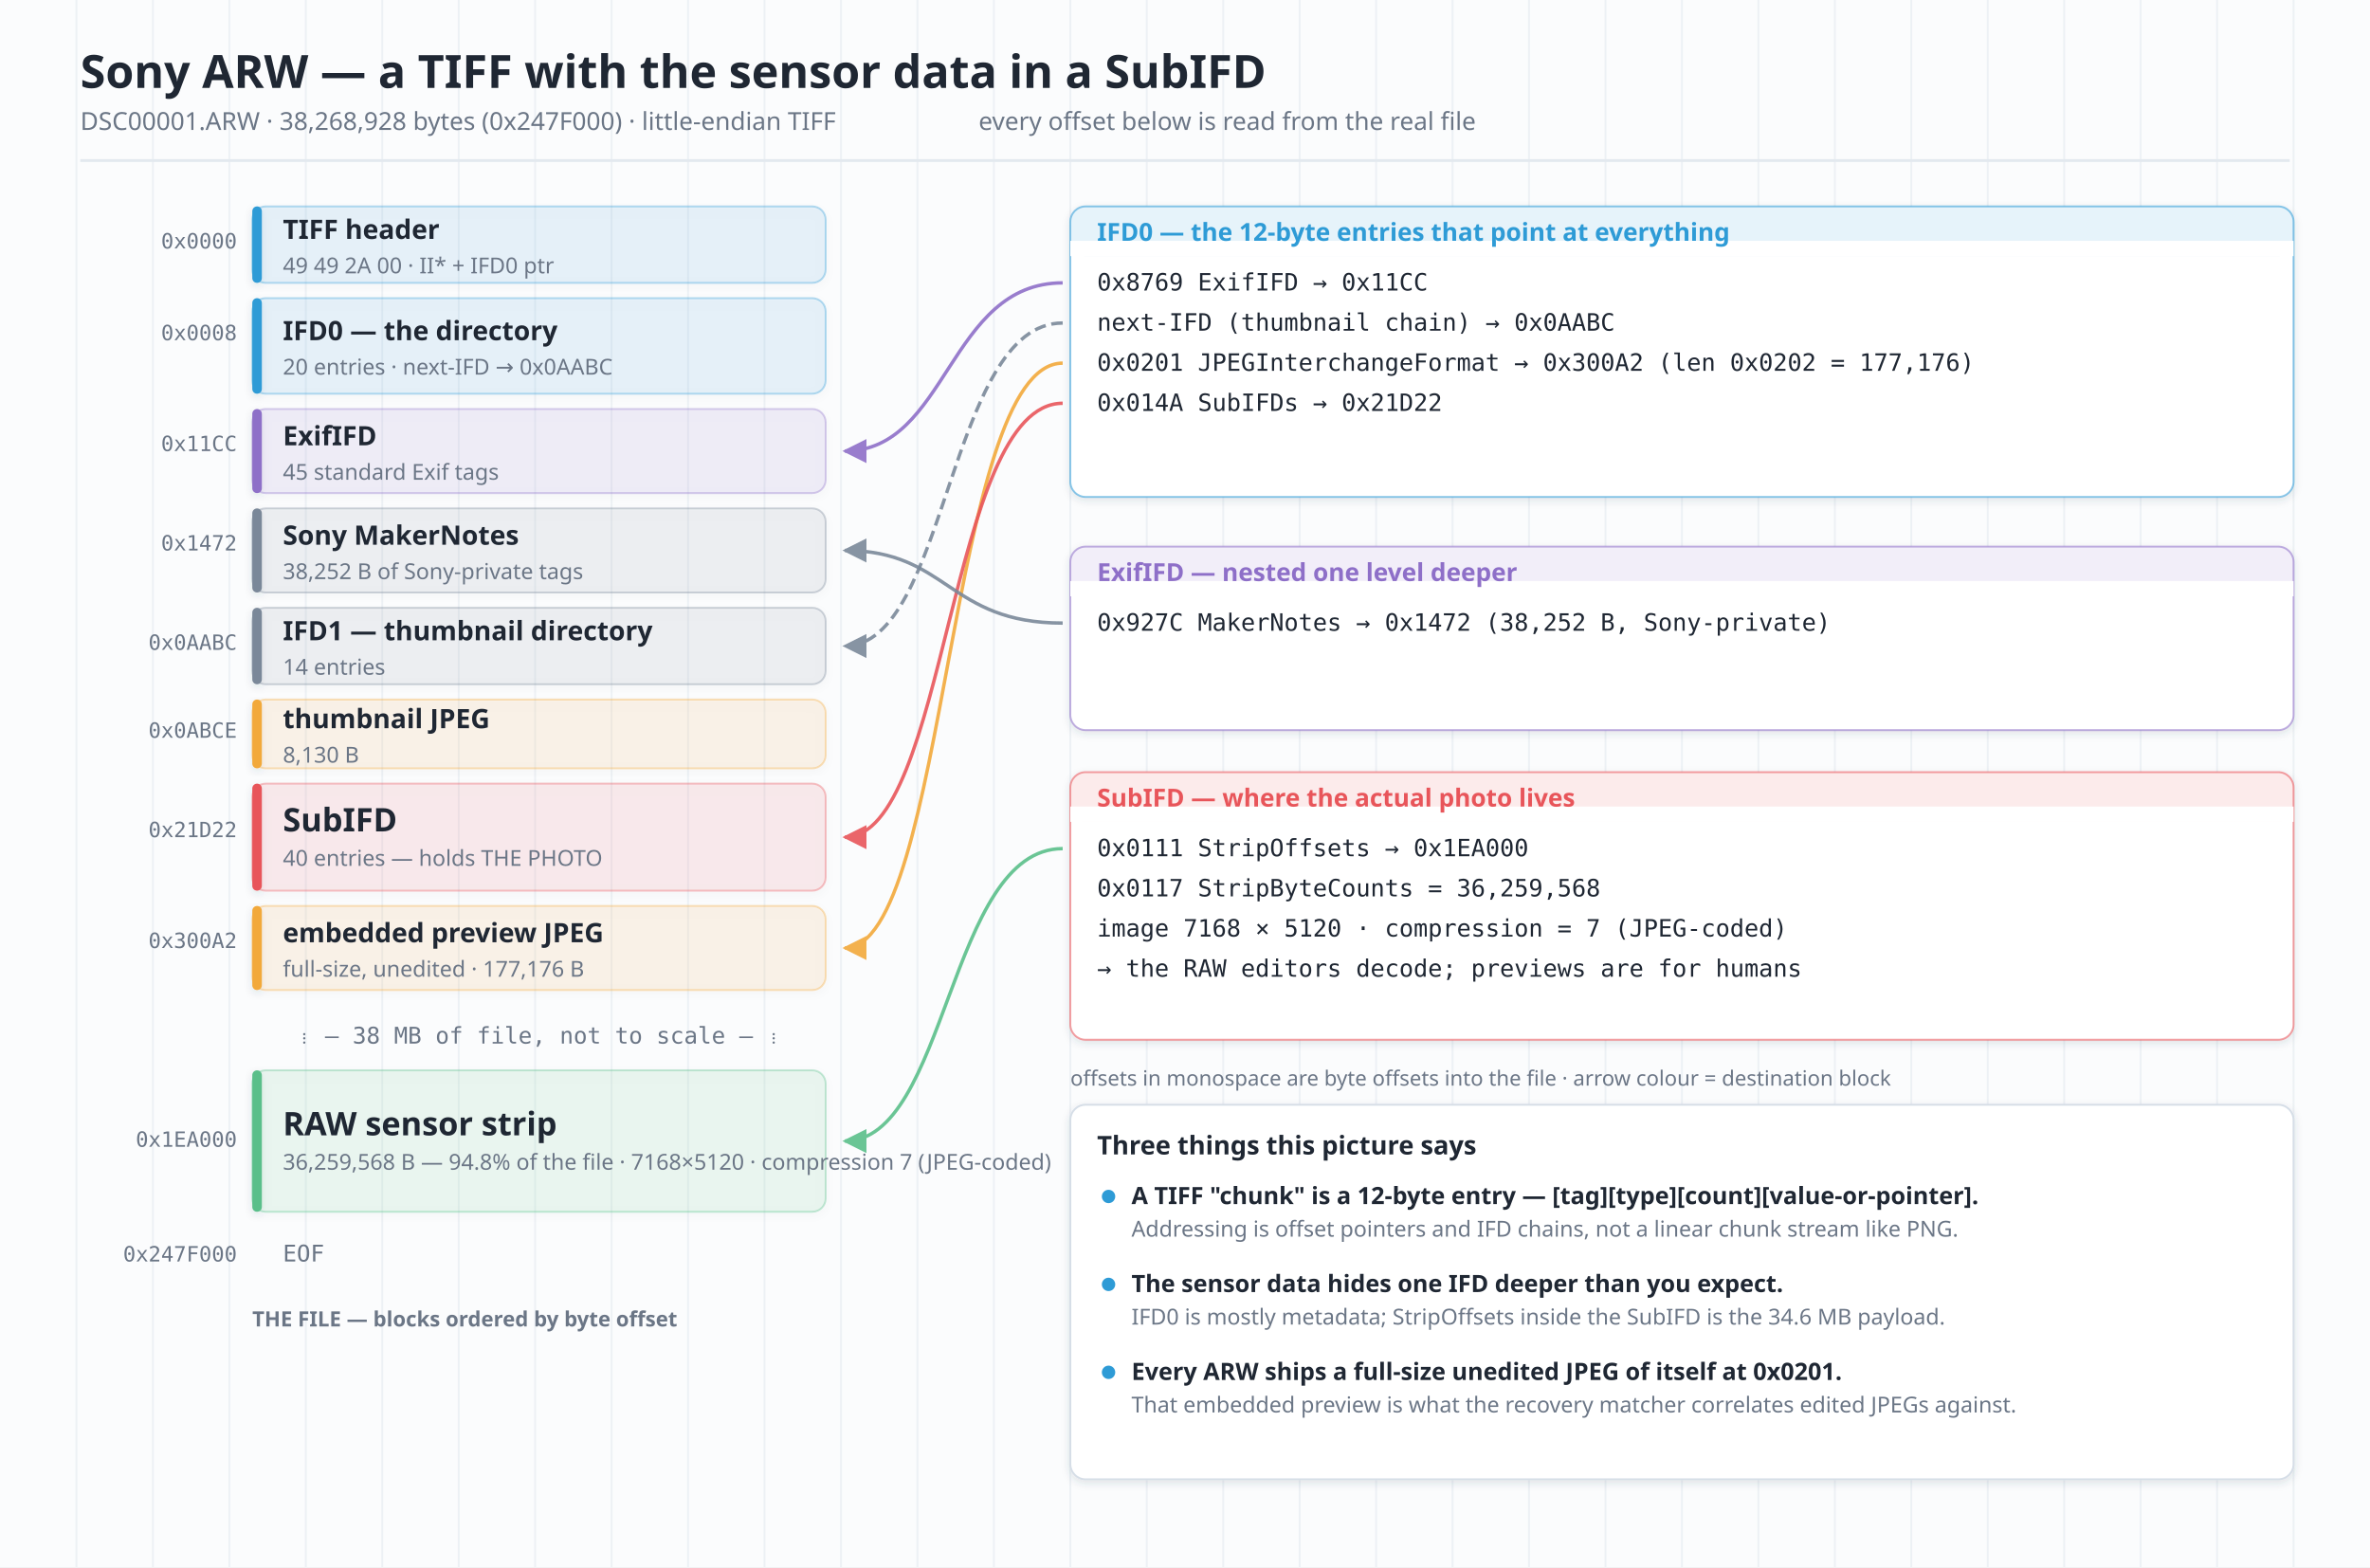
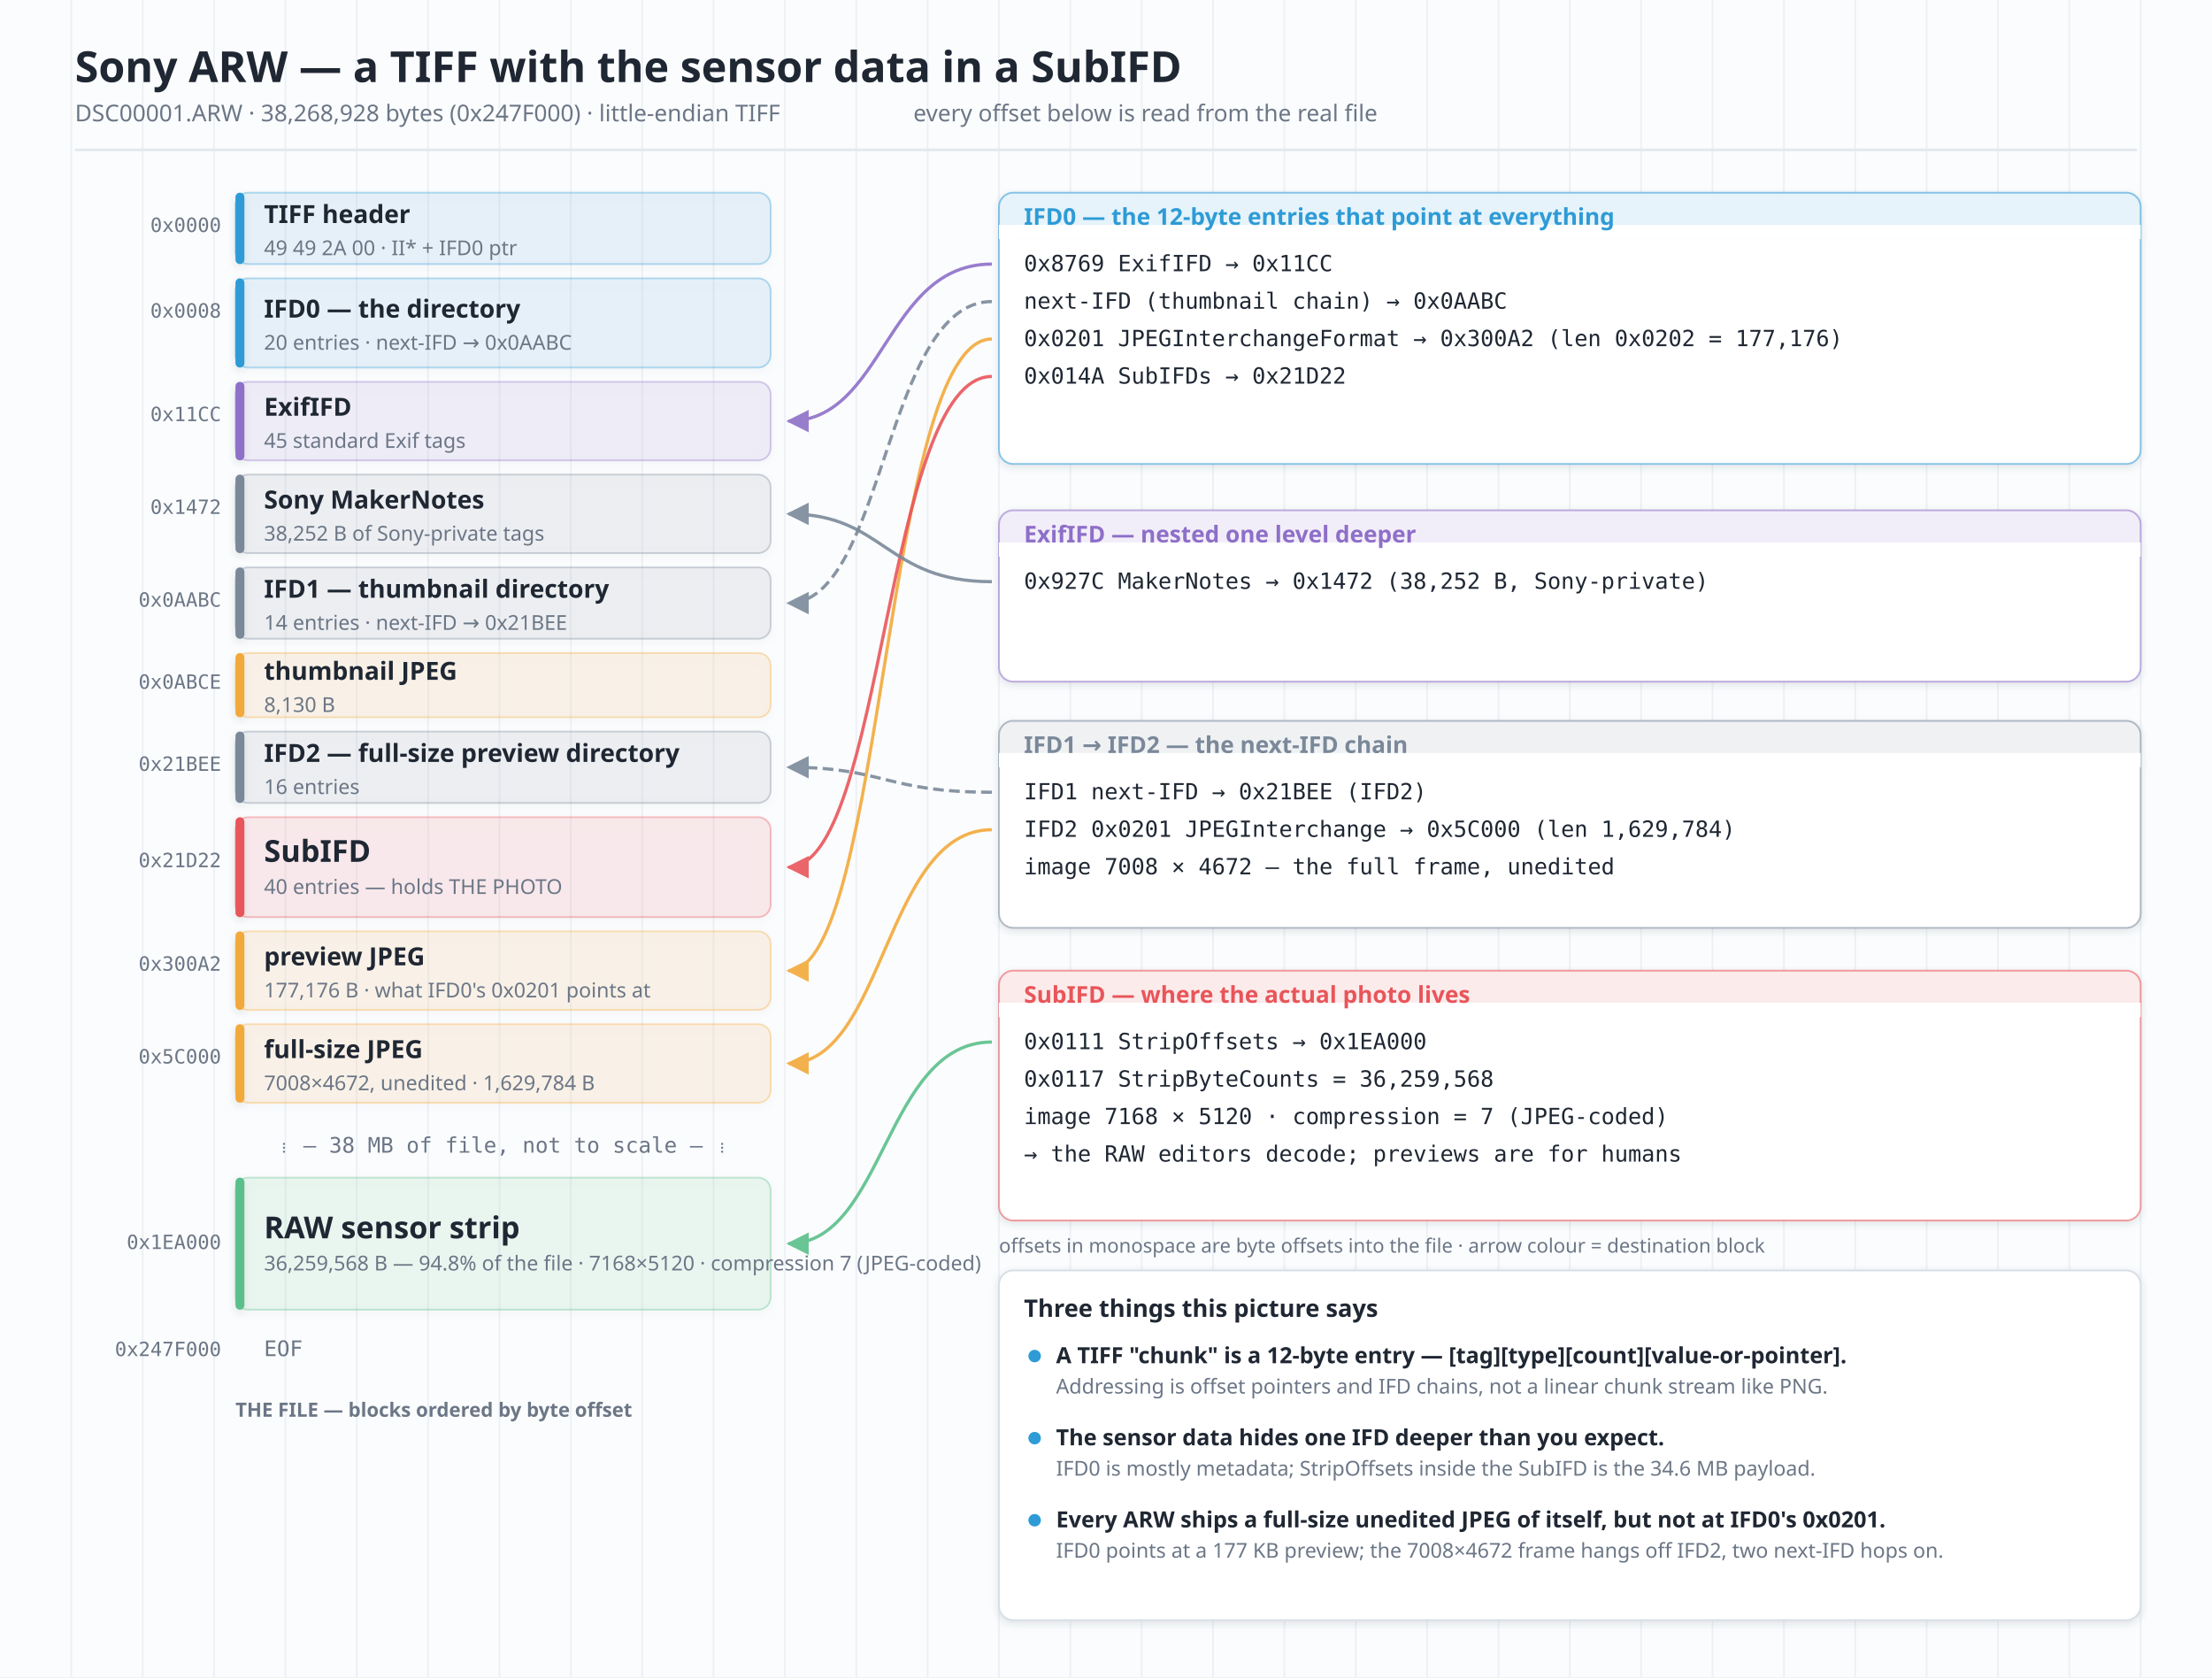
- <svg xmlns="http://www.w3.org/2000/svg" width="1240" height="820" viewBox="0 0 1240 820" font-family="'Segoe UI', 'PingFang TC', 'Microsoft JhengHei', sans-serif">
+ <svg xmlns="http://www.w3.org/2000/svg" width="1240" height="940" viewBox="0 0 1240 940" font-family="'Segoe UI', 'PingFang TC', 'Microsoft JhengHei', sans-serif">
  <defs>
    <marker id="arr-ifd0" viewBox="0 0 10 10" refX="9" refY="5" markerWidth="7" markerHeight="7" orient="auto-start-reverse">
      <path d="M0,0 L10,5 L0,10 z" fill="#2E9BD6" />
    </marker>
    <marker id="arr-exif" viewBox="0 0 10 10" refX="9" refY="5" markerWidth="7" markerHeight="7" orient="auto-start-reverse">
      <path d="M0,0 L10,5 L0,10 z" fill="#8E6FC8" />
    </marker>
    <marker id="arr-maker" viewBox="0 0 10 10" refX="9" refY="5" markerWidth="7" markerHeight="7" orient="auto-start-reverse">
      <path d="M0,0 L10,5 L0,10 z" fill="#7A8899" />
    </marker>
    <marker id="arr-ifd1" viewBox="0 0 10 10" refX="9" refY="5" markerWidth="7" markerHeight="7" orient="auto-start-reverse">
      <path d="M0,0 L10,5 L0,10 z" fill="#7A8899" />
    </marker>
    <marker id="arr-sub" viewBox="0 0 10 10" refX="9" refY="5" markerWidth="7" markerHeight="7" orient="auto-start-reverse">
      <path d="M0,0 L10,5 L0,10 z" fill="#E8555A" />
    </marker>
    <marker id="arr-jpeg" viewBox="0 0 10 10" refX="9" refY="5" markerWidth="7" markerHeight="7" orient="auto-start-reverse">
      <path d="M0,0 L10,5 L0,10 z" fill="#F2A93B" />
    </marker>
    <marker id="arr-strip" viewBox="0 0 10 10" refX="9" refY="5" markerWidth="7" markerHeight="7" orient="auto-start-reverse">
      <path d="M0,0 L10,5 L0,10 z" fill="#5ABF8A" />
    </marker>
    <filter id="sh" x="-8%" y="-8%" width="116%" height="120%">
      <feDropShadow dx="0" dy="1.5" stdDeviation="2" flood-color="#243B53" flood-opacity="0.14" />
    </filter>
  </defs>
-   <rect width="1240" height="820" fill="#FBFCFD" />
-   <line x1="40" y1="0" x2="40" y2="820" stroke="#EDF1F5" stroke-width="1" />
-   <line x1="80" y1="0" x2="80" y2="820" stroke="#EDF1F5" stroke-width="1" />
-   <line x1="120" y1="0" x2="120" y2="820" stroke="#EDF1F5" stroke-width="1" />
-   <line x1="160" y1="0" x2="160" y2="820" stroke="#EDF1F5" stroke-width="1" />
-   <line x1="200" y1="0" x2="200" y2="820" stroke="#EDF1F5" stroke-width="1" />
-   <line x1="240" y1="0" x2="240" y2="820" stroke="#EDF1F5" stroke-width="1" />
-   <line x1="280" y1="0" x2="280" y2="820" stroke="#EDF1F5" stroke-width="1" />
-   <line x1="320" y1="0" x2="320" y2="820" stroke="#EDF1F5" stroke-width="1" />
-   <line x1="360" y1="0" x2="360" y2="820" stroke="#EDF1F5" stroke-width="1" />
-   <line x1="400" y1="0" x2="400" y2="820" stroke="#EDF1F5" stroke-width="1" />
-   <line x1="440" y1="0" x2="440" y2="820" stroke="#EDF1F5" stroke-width="1" />
-   <line x1="480" y1="0" x2="480" y2="820" stroke="#EDF1F5" stroke-width="1" />
-   <line x1="520" y1="0" x2="520" y2="820" stroke="#EDF1F5" stroke-width="1" />
-   <line x1="560" y1="0" x2="560" y2="820" stroke="#EDF1F5" stroke-width="1" />
-   <line x1="600" y1="0" x2="600" y2="820" stroke="#EDF1F5" stroke-width="1" />
-   <line x1="640" y1="0" x2="640" y2="820" stroke="#EDF1F5" stroke-width="1" />
-   <line x1="680" y1="0" x2="680" y2="820" stroke="#EDF1F5" stroke-width="1" />
-   <line x1="720" y1="0" x2="720" y2="820" stroke="#EDF1F5" stroke-width="1" />
-   <line x1="760" y1="0" x2="760" y2="820" stroke="#EDF1F5" stroke-width="1" />
-   <line x1="800" y1="0" x2="800" y2="820" stroke="#EDF1F5" stroke-width="1" />
-   <line x1="840" y1="0" x2="840" y2="820" stroke="#EDF1F5" stroke-width="1" />
-   <line x1="880" y1="0" x2="880" y2="820" stroke="#EDF1F5" stroke-width="1" />
-   <line x1="920" y1="0" x2="920" y2="820" stroke="#EDF1F5" stroke-width="1" />
-   <line x1="960" y1="0" x2="960" y2="820" stroke="#EDF1F5" stroke-width="1" />
-   <line x1="1000" y1="0" x2="1000" y2="820" stroke="#EDF1F5" stroke-width="1" />
-   <line x1="1040" y1="0" x2="1040" y2="820" stroke="#EDF1F5" stroke-width="1" />
-   <line x1="1080" y1="0" x2="1080" y2="820" stroke="#EDF1F5" stroke-width="1" />
-   <line x1="1120" y1="0" x2="1120" y2="820" stroke="#EDF1F5" stroke-width="1" />
-   <line x1="1160" y1="0" x2="1160" y2="820" stroke="#EDF1F5" stroke-width="1" />
-   <line x1="1200" y1="0" x2="1200" y2="820" stroke="#EDF1F5" stroke-width="1" />
+   <rect width="1240" height="940" fill="#FBFCFD" />
+   <line x1="40" y1="0" x2="40" y2="940" stroke="#EDF1F5" stroke-width="1" />
+   <line x1="80" y1="0" x2="80" y2="940" stroke="#EDF1F5" stroke-width="1" />
+   <line x1="120" y1="0" x2="120" y2="940" stroke="#EDF1F5" stroke-width="1" />
+   <line x1="160" y1="0" x2="160" y2="940" stroke="#EDF1F5" stroke-width="1" />
+   <line x1="200" y1="0" x2="200" y2="940" stroke="#EDF1F5" stroke-width="1" />
+   <line x1="240" y1="0" x2="240" y2="940" stroke="#EDF1F5" stroke-width="1" />
+   <line x1="280" y1="0" x2="280" y2="940" stroke="#EDF1F5" stroke-width="1" />
+   <line x1="320" y1="0" x2="320" y2="940" stroke="#EDF1F5" stroke-width="1" />
+   <line x1="360" y1="0" x2="360" y2="940" stroke="#EDF1F5" stroke-width="1" />
+   <line x1="400" y1="0" x2="400" y2="940" stroke="#EDF1F5" stroke-width="1" />
+   <line x1="440" y1="0" x2="440" y2="940" stroke="#EDF1F5" stroke-width="1" />
+   <line x1="480" y1="0" x2="480" y2="940" stroke="#EDF1F5" stroke-width="1" />
+   <line x1="520" y1="0" x2="520" y2="940" stroke="#EDF1F5" stroke-width="1" />
+   <line x1="560" y1="0" x2="560" y2="940" stroke="#EDF1F5" stroke-width="1" />
+   <line x1="600" y1="0" x2="600" y2="940" stroke="#EDF1F5" stroke-width="1" />
+   <line x1="640" y1="0" x2="640" y2="940" stroke="#EDF1F5" stroke-width="1" />
+   <line x1="680" y1="0" x2="680" y2="940" stroke="#EDF1F5" stroke-width="1" />
+   <line x1="720" y1="0" x2="720" y2="940" stroke="#EDF1F5" stroke-width="1" />
+   <line x1="760" y1="0" x2="760" y2="940" stroke="#EDF1F5" stroke-width="1" />
+   <line x1="800" y1="0" x2="800" y2="940" stroke="#EDF1F5" stroke-width="1" />
+   <line x1="840" y1="0" x2="840" y2="940" stroke="#EDF1F5" stroke-width="1" />
+   <line x1="880" y1="0" x2="880" y2="940" stroke="#EDF1F5" stroke-width="1" />
+   <line x1="920" y1="0" x2="920" y2="940" stroke="#EDF1F5" stroke-width="1" />
+   <line x1="960" y1="0" x2="960" y2="940" stroke="#EDF1F5" stroke-width="1" />
+   <line x1="1000" y1="0" x2="1000" y2="940" stroke="#EDF1F5" stroke-width="1" />
+   <line x1="1040" y1="0" x2="1040" y2="940" stroke="#EDF1F5" stroke-width="1" />
+   <line x1="1080" y1="0" x2="1080" y2="940" stroke="#EDF1F5" stroke-width="1" />
+   <line x1="1120" y1="0" x2="1120" y2="940" stroke="#EDF1F5" stroke-width="1" />
+   <line x1="1160" y1="0" x2="1160" y2="940" stroke="#EDF1F5" stroke-width="1" />
+   <line x1="1200" y1="0" x2="1200" y2="940" stroke="#EDF1F5" stroke-width="1" />
  <text x="42" y="46" font-size="24" font-weight="700" fill="#1F2733">Sony ARW — a TIFF with the sensor data in a SubIFD</text>
  <text x="42" y="68" font-size="13" fill="#6B7686">DSC00001.ARW · 38,268,928 bytes (0x247F000) · little-endian TIFF</text>
  <text x="512" y="68" font-size="13" fill="#6B7686">every offset below is read from the real file</text>
  <line x1="42" y1="84" x2="1198" y2="84" stroke="#E3E9EF" stroke-width="1.5" />
  <text x="124" y="130" font-size="11" font-family="Consolas, 'Cascadia Mono', Menlo, monospace" fill="#6B7686" text-anchor="end">0x0000</text>
  <g filter="url(#sh)">
    <rect x="132" y="108" width="300" height="40" rx="7" fill="#2E9BD6" fill-opacity="0.10" stroke="#2E9BD6" stroke-opacity="0.35" />
    <rect x="132" y="108" width="5" height="40" rx="2.5" fill="#2E9BD6" />
  </g>
  <text x="148" y="125" font-size="14" font-weight="600" fill="#1F2733">TIFF header</text>
  <text x="148" y="143" font-size="11.5" fill="#6B7686">49 49 2A 00 · II* + IFD0 ptr</text>
  <text x="124" y="178" font-size="11" font-family="Consolas, 'Cascadia Mono', Menlo, monospace" fill="#6B7686" text-anchor="end">0x0008</text>
  <g filter="url(#sh)">
    <rect x="132" y="156" width="300" height="50" rx="7" fill="#2E9BD6" fill-opacity="0.10" stroke="#2E9BD6" stroke-opacity="0.35" />
    <rect x="132" y="156" width="5" height="50" rx="2.5" fill="#2E9BD6" />
  </g>
  <text x="148" y="178" font-size="14" font-weight="600" fill="#1F2733">IFD0 — the directory</text>
  <text x="148" y="196" font-size="11.5" fill="#6B7686">20 entries · next-IFD → 0x0AABC</text>
  <text x="124" y="236" font-size="11" font-family="Consolas, 'Cascadia Mono', Menlo, monospace" fill="#6B7686" text-anchor="end">0x11CC</text>
  <g filter="url(#sh)">
    <rect x="132" y="214" width="300" height="44" rx="7" fill="#8E6FC8" fill-opacity="0.10" stroke="#8E6FC8" stroke-opacity="0.35" />
    <rect x="132" y="214" width="5" height="44" rx="2.5" fill="#8E6FC8" />
  </g>
  <text x="148" y="233" font-size="14" font-weight="600" fill="#1F2733">ExifIFD</text>
  <text x="148" y="251" font-size="11.5" fill="#6B7686">45 standard Exif tags</text>
  <text x="124" y="288" font-size="11" font-family="Consolas, 'Cascadia Mono', Menlo, monospace" fill="#6B7686" text-anchor="end">0x1472</text>
  <g filter="url(#sh)">
    <rect x="132" y="266" width="300" height="44" rx="7" fill="#7A8899" fill-opacity="0.10" stroke="#7A8899" stroke-opacity="0.35" />
    <rect x="132" y="266" width="5" height="44" rx="2.5" fill="#7A8899" />
  </g>
  <text x="148" y="285" font-size="14" font-weight="600" fill="#1F2733">Sony MakerNotes</text>
  <text x="148" y="303" font-size="11.5" fill="#6B7686">38,252 B of Sony-private tags</text>
  <text x="124" y="340" font-size="11" font-family="Consolas, 'Cascadia Mono', Menlo, monospace" fill="#6B7686" text-anchor="end">0x0AABC</text>
  <g filter="url(#sh)">
    <rect x="132" y="318" width="300" height="40" rx="7" fill="#7A8899" fill-opacity="0.10" stroke="#7A8899" stroke-opacity="0.35" />
    <rect x="132" y="318" width="5" height="40" rx="2.5" fill="#7A8899" />
  </g>
  <text x="148" y="335" font-size="14" font-weight="600" fill="#1F2733">IFD1 — thumbnail directory</text>
-   <text x="148" y="353" font-size="11.5" fill="#6B7686">14 entries</text>
+   <text x="148" y="353" font-size="11.5" fill="#6B7686">14 entries · next-IFD → 0x21BEE</text>
  <text x="124" y="386" font-size="11" font-family="Consolas, 'Cascadia Mono', Menlo, monospace" fill="#6B7686" text-anchor="end">0x0ABCE</text>
  <g filter="url(#sh)">
    <rect x="132" y="366" width="300" height="36" rx="7" fill="#F2A93B" fill-opacity="0.10" stroke="#F2A93B" stroke-opacity="0.35" />
    <rect x="132" y="366" width="5" height="36" rx="2.5" fill="#F2A93B" />
  </g>
  <text x="148" y="381" font-size="14" font-weight="600" fill="#1F2733">thumbnail JPEG</text>
  <text x="148" y="399" font-size="11.5" fill="#6B7686">8,130 B</text>
-   <text x="124" y="438" font-size="11" font-family="Consolas, 'Cascadia Mono', Menlo, monospace" fill="#6B7686" text-anchor="end">0x21D22</text>
-   <g filter="url(#sh)">
-     <rect x="132" y="410" width="300" height="56" rx="7" fill="#E8555A" fill-opacity="0.10" stroke="#E8555A" stroke-opacity="0.35" />
-     <rect x="132" y="410" width="5" height="56" rx="2.5" fill="#E8555A" />
-   </g>
-   <text x="148" y="435" font-size="17" font-weight="700" fill="#1F2733">SubIFD</text>
-   <text x="148" y="453" font-size="11.5" fill="#6B7686">40 entries — holds THE PHOTO</text>
-   <text x="124" y="496" font-size="11" font-family="Consolas, 'Cascadia Mono', Menlo, monospace" fill="#6B7686" text-anchor="end">0x300A2</text>
-   <g filter="url(#sh)">
-     <rect x="132" y="474" width="300" height="44" rx="7" fill="#F2A93B" fill-opacity="0.10" stroke="#F2A93B" stroke-opacity="0.35" />
-     <rect x="132" y="474" width="5" height="44" rx="2.5" fill="#F2A93B" />
-   </g>
-   <text x="148" y="493" font-size="14" font-weight="600" fill="#1F2733">embedded preview JPEG</text>
-   <text x="148" y="511" font-size="11.5" fill="#6B7686">full-size, unedited · 177,176 B</text>
-   <text x="282" y="546" font-size="12" fill="#6B7686" text-anchor="middle" font-family="Consolas, 'Cascadia Mono', Menlo, monospace">⋮  — 38 MB of file, not to scale —  ⋮</text>
-   <text x="124" y="600" font-size="11" font-family="Consolas, 'Cascadia Mono', Menlo, monospace" fill="#6B7686" text-anchor="end">0x1EA000</text>
-   <g filter="url(#sh)">
-     <rect x="132" y="560" width="300" height="74" rx="7" fill="#5ABF8A" fill-opacity="0.10" stroke="#5ABF8A" stroke-opacity="0.35" />
-     <rect x="132" y="560" width="5" height="74" rx="2.5" fill="#5ABF8A" />
-   </g>
-   <text x="148" y="594" font-size="17" font-weight="700" fill="#1F2733">RAW sensor strip</text>
-   <text x="148" y="612" font-size="11.5" fill="#6B7686">36,259,568 B — 94.8% of the file · 7168×5120 · compression 7 (JPEG-coded)</text>
-   <text x="124" y="660" font-size="11" font-family="Consolas, 'Cascadia Mono', Menlo, monospace" fill="#6B7686" text-anchor="end">0x247F000</text>
-   <text x="148" y="660" font-size="12" fill="#6B7686" font-family="Consolas, 'Cascadia Mono', Menlo, monospace">EOF</text>
-   <text x="132" y="694" font-size="11" fill="#6B7686" font-weight="600">THE FILE — blocks ordered by byte offset</text>
+   <text x="124" y="432" font-size="11" font-family="Consolas, 'Cascadia Mono', Menlo, monospace" fill="#6B7686" text-anchor="end">0x21BEE</text>
+   <g filter="url(#sh)">
+     <rect x="132" y="410" width="300" height="40" rx="7" fill="#7A8899" fill-opacity="0.10" stroke="#7A8899" stroke-opacity="0.35" />
+     <rect x="132" y="410" width="5" height="40" rx="2.5" fill="#7A8899" />
+   </g>
+   <text x="148" y="427" font-size="14" font-weight="600" fill="#1F2733">IFD2 — full-size preview directory</text>
+   <text x="148" y="445" font-size="11.5" fill="#6B7686">16 entries</text>
+   <text x="124" y="486" font-size="11" font-family="Consolas, 'Cascadia Mono', Menlo, monospace" fill="#6B7686" text-anchor="end">0x21D22</text>
+   <g filter="url(#sh)">
+     <rect x="132" y="458" width="300" height="56" rx="7" fill="#E8555A" fill-opacity="0.10" stroke="#E8555A" stroke-opacity="0.35" />
+     <rect x="132" y="458" width="5" height="56" rx="2.5" fill="#E8555A" />
+   </g>
+   <text x="148" y="483" font-size="17" font-weight="700" fill="#1F2733">SubIFD</text>
+   <text x="148" y="501" font-size="11.5" fill="#6B7686">40 entries — holds THE PHOTO</text>
+   <text x="124" y="544" font-size="11" font-family="Consolas, 'Cascadia Mono', Menlo, monospace" fill="#6B7686" text-anchor="end">0x300A2</text>
+   <g filter="url(#sh)">
+     <rect x="132" y="522" width="300" height="44" rx="7" fill="#F2A93B" fill-opacity="0.10" stroke="#F2A93B" stroke-opacity="0.35" />
+     <rect x="132" y="522" width="5" height="44" rx="2.5" fill="#F2A93B" />
+   </g>
+   <text x="148" y="541" font-size="14" font-weight="600" fill="#1F2733">preview JPEG</text>
+   <text x="148" y="559" font-size="11.5" fill="#6B7686">177,176 B · what IFD0's 0x0201 points at</text>
+   <text x="124" y="596" font-size="11" font-family="Consolas, 'Cascadia Mono', Menlo, monospace" fill="#6B7686" text-anchor="end">0x5C000</text>
+   <g filter="url(#sh)">
+     <rect x="132" y="574" width="300" height="44" rx="7" fill="#F2A93B" fill-opacity="0.10" stroke="#F2A93B" stroke-opacity="0.35" />
+     <rect x="132" y="574" width="5" height="44" rx="2.5" fill="#F2A93B" />
+   </g>
+   <text x="148" y="593" font-size="14" font-weight="600" fill="#1F2733">full-size JPEG</text>
+   <text x="148" y="611" font-size="11.5" fill="#6B7686">7008×4672, unedited · 1,629,784 B</text>
+   <text x="282" y="646" font-size="12" fill="#6B7686" text-anchor="middle" font-family="Consolas, 'Cascadia Mono', Menlo, monospace">⋮  — 38 MB of file, not to scale —  ⋮</text>
+   <text x="124" y="700" font-size="11" font-family="Consolas, 'Cascadia Mono', Menlo, monospace" fill="#6B7686" text-anchor="end">0x1EA000</text>
+   <g filter="url(#sh)">
+     <rect x="132" y="660" width="300" height="74" rx="7" fill="#5ABF8A" fill-opacity="0.10" stroke="#5ABF8A" stroke-opacity="0.35" />
+     <rect x="132" y="660" width="5" height="74" rx="2.5" fill="#5ABF8A" />
+   </g>
+   <text x="148" y="694" font-size="17" font-weight="700" fill="#1F2733">RAW sensor strip</text>
+   <text x="148" y="712" font-size="11.5" fill="#6B7686">36,259,568 B — 94.8% of the file · 7168×5120 · compression 7 (JPEG-coded)</text>
+   <text x="124" y="760" font-size="11" font-family="Consolas, 'Cascadia Mono', Menlo, monospace" fill="#6B7686" text-anchor="end">0x247F000</text>
+   <text x="148" y="760" font-size="12" fill="#6B7686" font-family="Consolas, 'Cascadia Mono', Menlo, monospace">EOF</text>
+   <text x="132" y="794" font-size="11" fill="#6B7686" font-weight="600">THE FILE — blocks ordered by byte offset</text>
  <g filter="url(#sh)">
    <rect x="560" y="108" width="640" height="152" rx="8" fill="white" stroke="#2E9BD6" stroke-opacity="0.55" />
    <rect x="560" y="108" width="640" height="26" rx="8" fill="#2E9BD6" fill-opacity="0.12" />
    <rect x="560" y="126" width="640" height="8" fill="white" />
  </g>
  <text x="574" y="126" font-size="13" font-weight="700" fill="#2E9BD6">IFD0 — the 12-byte entries that point at everything</text>
  <text x="574" y="152" font-size="12.5" fill="#1F2733" font-family="Consolas, 'Cascadia Mono', Menlo, monospace">0x8769  ExifIFD                → 0x11CC</text>
  <text x="574" y="173" font-size="12.5" fill="#1F2733" font-family="Consolas, 'Cascadia Mono', Menlo, monospace">next-IFD  (thumbnail chain)    → 0x0AABC</text>
  <text x="574" y="194" font-size="12.5" fill="#1F2733" font-family="Consolas, 'Cascadia Mono', Menlo, monospace">0x0201  JPEGInterchangeFormat  → 0x300A2   (len 0x0202 = 177,176)</text>
  <text x="574" y="215" font-size="12.5" fill="#1F2733" font-family="Consolas, 'Cascadia Mono', Menlo, monospace">0x014A  SubIFDs                → 0x21D22</text>
  <g filter="url(#sh)">
    <rect x="560" y="286" width="640" height="96" rx="8" fill="white" stroke="#8E6FC8" stroke-opacity="0.55" />
    <rect x="560" y="286" width="640" height="26" rx="8" fill="#8E6FC8" fill-opacity="0.12" />
    <rect x="560" y="304" width="640" height="8" fill="white" />
  </g>
  <text x="574" y="304" font-size="13" font-weight="700" fill="#8E6FC8">ExifIFD — nested one level deeper</text>
  <text x="574" y="330" font-size="12.5" fill="#1F2733" font-family="Consolas, 'Cascadia Mono', Menlo, monospace">0x927C  MakerNotes  → 0x1472   (38,252 B, Sony-private)</text>
  <g filter="url(#sh)">
-     <rect x="560" y="404" width="640" height="140" rx="8" fill="white" stroke="#E8555A" stroke-opacity="0.55" />
-     <rect x="560" y="404" width="640" height="26" rx="8" fill="#E8555A" fill-opacity="0.12" />
+     <rect x="560" y="404" width="640" height="116" rx="8" fill="white" stroke="#7A8899" stroke-opacity="0.55" />
+     <rect x="560" y="404" width="640" height="26" rx="8" fill="#7A8899" fill-opacity="0.12" />
    <rect x="560" y="422" width="640" height="8" fill="white" />
  </g>
-   <text x="574" y="422" font-size="13" font-weight="700" fill="#E8555A">SubIFD — where the actual photo lives</text>
-   <text x="574" y="448" font-size="12.5" fill="#1F2733" font-family="Consolas, 'Cascadia Mono', Menlo, monospace">0x0111  StripOffsets          → 0x1EA000</text>
-   <text x="574" y="469" font-size="12.5" fill="#1F2733" font-family="Consolas, 'Cascadia Mono', Menlo, monospace">0x0117  StripByteCounts       = 36,259,568</text>
-   <text x="574" y="490" font-size="12.5" fill="#1F2733" font-family="Consolas, 'Cascadia Mono', Menlo, monospace">image 7168 × 5120 · compression = 7 (JPEG-coded)</text>
-   <text x="574" y="511" font-size="12.5" fill="#1F2733" font-family="Consolas, 'Cascadia Mono', Menlo, monospace">→ the RAW editors decode; previews are for humans</text>
-   <g filter="url(#sh)">
-     <rect x="560" y="578" width="640" height="196" rx="8" fill="white" stroke="#D6DEE7" />
-   </g>
-   <text x="574" y="604" font-size="13.5" font-weight="700" fill="#1F2733">Three things this picture says</text>
-   <circle cx="580" cy="626" r="3.5" fill="#2E9BD6" />
-   <text x="592" y="630" font-size="12.5" font-weight="600" fill="#1F2733">A TIFF "chunk" is a 12-byte entry — [tag][type][count][value-or-pointer].</text>
-   <text x="592" y="647" font-size="11.5" fill="#6B7686">Addressing is offset pointers and IFD chains, not a linear chunk stream like PNG.</text>
-   <circle cx="580" cy="672" r="3.5" fill="#2E9BD6" />
-   <text x="592" y="676" font-size="12.5" font-weight="600" fill="#1F2733">The sensor data hides one IFD deeper than you expect.</text>
-   <text x="592" y="693" font-size="11.5" fill="#6B7686">IFD0 is mostly metadata; StripOffsets inside the SubIFD is the 34.6 MB payload.</text>
-   <circle cx="580" cy="718" r="3.5" fill="#2E9BD6" />
-   <text x="592" y="722" font-size="12.5" font-weight="600" fill="#1F2733">Every ARW ships a full-size unedited JPEG of itself at 0x0201.</text>
-   <text x="592" y="739" font-size="11.5" fill="#6B7686">That embedded preview is what the recovery matcher correlates edited JPEGs against.</text>
+   <text x="574" y="422" font-size="13" font-weight="700" fill="#7A8899">IFD1 → IFD2 — the next-IFD chain</text>
+   <text x="574" y="448" font-size="12.5" fill="#1F2733" font-family="Consolas, 'Cascadia Mono', Menlo, monospace">IFD1  next-IFD                 → 0x21BEE  (IFD2)</text>
+   <text x="574" y="469" font-size="12.5" fill="#1F2733" font-family="Consolas, 'Cascadia Mono', Menlo, monospace">IFD2  0x0201  JPEGInterchange  → 0x5C000  (len 1,629,784)</text>
+   <text x="574" y="490" font-size="12.5" fill="#1F2733" font-family="Consolas, 'Cascadia Mono', Menlo, monospace">image 7008 × 4672 — the full frame, unedited</text>
+   <g filter="url(#sh)">
+     <rect x="560" y="544" width="640" height="140" rx="8" fill="white" stroke="#E8555A" stroke-opacity="0.55" />
+     <rect x="560" y="544" width="640" height="26" rx="8" fill="#E8555A" fill-opacity="0.12" />
+     <rect x="560" y="562" width="640" height="8" fill="white" />
+   </g>
+   <text x="574" y="562" font-size="13" font-weight="700" fill="#E8555A">SubIFD — where the actual photo lives</text>
+   <text x="574" y="588" font-size="12.5" fill="#1F2733" font-family="Consolas, 'Cascadia Mono', Menlo, monospace">0x0111  StripOffsets          → 0x1EA000</text>
+   <text x="574" y="609" font-size="12.5" fill="#1F2733" font-family="Consolas, 'Cascadia Mono', Menlo, monospace">0x0117  StripByteCounts       = 36,259,568</text>
+   <text x="574" y="630" font-size="12.5" fill="#1F2733" font-family="Consolas, 'Cascadia Mono', Menlo, monospace">image 7168 × 5120 · compression = 7 (JPEG-coded)</text>
+   <text x="574" y="651" font-size="12.5" fill="#1F2733" font-family="Consolas, 'Cascadia Mono', Menlo, monospace">→ the RAW editors decode; previews are for humans</text>
+   <g filter="url(#sh)">
+     <rect x="560" y="712" width="640" height="196" rx="8" fill="white" stroke="#D6DEE7" />
+   </g>
+   <text x="574" y="738" font-size="13.5" font-weight="700" fill="#1F2733">Three things this picture says</text>
+   <circle cx="580" cy="760" r="3.5" fill="#2E9BD6" />
+   <text x="592" y="764" font-size="12.5" font-weight="600" fill="#1F2733">A TIFF "chunk" is a 12-byte entry — [tag][type][count][value-or-pointer].</text>
+   <text x="592" y="781" font-size="11.5" fill="#6B7686">Addressing is offset pointers and IFD chains, not a linear chunk stream like PNG.</text>
+   <circle cx="580" cy="806" r="3.5" fill="#2E9BD6" />
+   <text x="592" y="810" font-size="12.5" font-weight="600" fill="#1F2733">The sensor data hides one IFD deeper than you expect.</text>
+   <text x="592" y="827" font-size="11.5" fill="#6B7686">IFD0 is mostly metadata; StripOffsets inside the SubIFD is the 34.6 MB payload.</text>
+   <circle cx="580" cy="852" r="3.5" fill="#2E9BD6" />
+   <text x="592" y="856" font-size="12.5" font-weight="600" fill="#1F2733">Every ARW ships a full-size unedited JPEG of itself, but not at IFD0's 0x0201.</text>
+   <text x="592" y="873" font-size="11.5" fill="#6B7686">IFD0 points at a 177 KB preview; the 7008×4672 frame hangs off IFD2, two next-IFD hops on.</text>
  <path d="M 556 148 C 496.0 148, 496.0 236, 442 236" fill="none" stroke="#8E6FC8" stroke-width="1.8" stroke-dasharray="" marker-end="url(#arr-exif)" opacity="0.9" />
  <path d="M 556 169 C 496.0 169, 496.0 338, 442 338" fill="none" stroke="#7A8899" stroke-width="1.8" stroke-dasharray="6 3" marker-end="url(#arr-ifd1)" opacity="0.9" />
-   <path d="M 556 190 C 496.0 190, 496.0 496, 442 496" fill="none" stroke="#F2A93B" stroke-width="1.8" stroke-dasharray="" marker-end="url(#arr-jpeg)" opacity="0.9" />
-   <path d="M 556 211 C 496.0 211, 496.0 438, 442 438" fill="none" stroke="#E8555A" stroke-width="1.8" stroke-dasharray="" marker-end="url(#arr-sub)" opacity="0.9" />
+   <path d="M 556 190 C 496.0 190, 496.0 544, 442 544" fill="none" stroke="#F2A93B" stroke-width="1.8" stroke-dasharray="" marker-end="url(#arr-jpeg)" opacity="0.9" />
+   <path d="M 556 211 C 496.0 211, 496.0 486, 442 486" fill="none" stroke="#E8555A" stroke-width="1.8" stroke-dasharray="" marker-end="url(#arr-sub)" opacity="0.9" />
  <path d="M 556 326 C 496.0 326, 496.0 288, 442 288" fill="none" stroke="#7A8899" stroke-width="1.8" stroke-dasharray="" marker-end="url(#arr-maker)" opacity="0.9" />
-   <path d="M 556 444 C 496.0 444, 496.0 597, 442 597" fill="none" stroke="#5ABF8A" stroke-width="1.8" stroke-dasharray="" marker-end="url(#arr-strip)" opacity="0.9" />
-   <text x="560" y="568" font-size="11" fill="#6B7686">offsets in monospace are byte offsets into the file · arrow colour = destination block</text>
+   <path d="M 556 444 C 496.0 444, 496.0 430, 442 430" fill="none" stroke="#7A8899" stroke-width="1.8" stroke-dasharray="6 3" marker-end="url(#arr-ifd1)" opacity="0.9" />
+   <path d="M 556 465 C 496.0 465, 496.0 596, 442 596" fill="none" stroke="#F2A93B" stroke-width="1.8" stroke-dasharray="" marker-end="url(#arr-jpeg)" opacity="0.9" />
+   <path d="M 556 584 C 496.0 584, 496.0 697, 442 697" fill="none" stroke="#5ABF8A" stroke-width="1.8" stroke-dasharray="" marker-end="url(#arr-strip)" opacity="0.9" />
+   <text x="560" y="702" font-size="11" fill="#6B7686">offsets in monospace are byte offsets into the file · arrow colour = destination block</text>
</svg>
